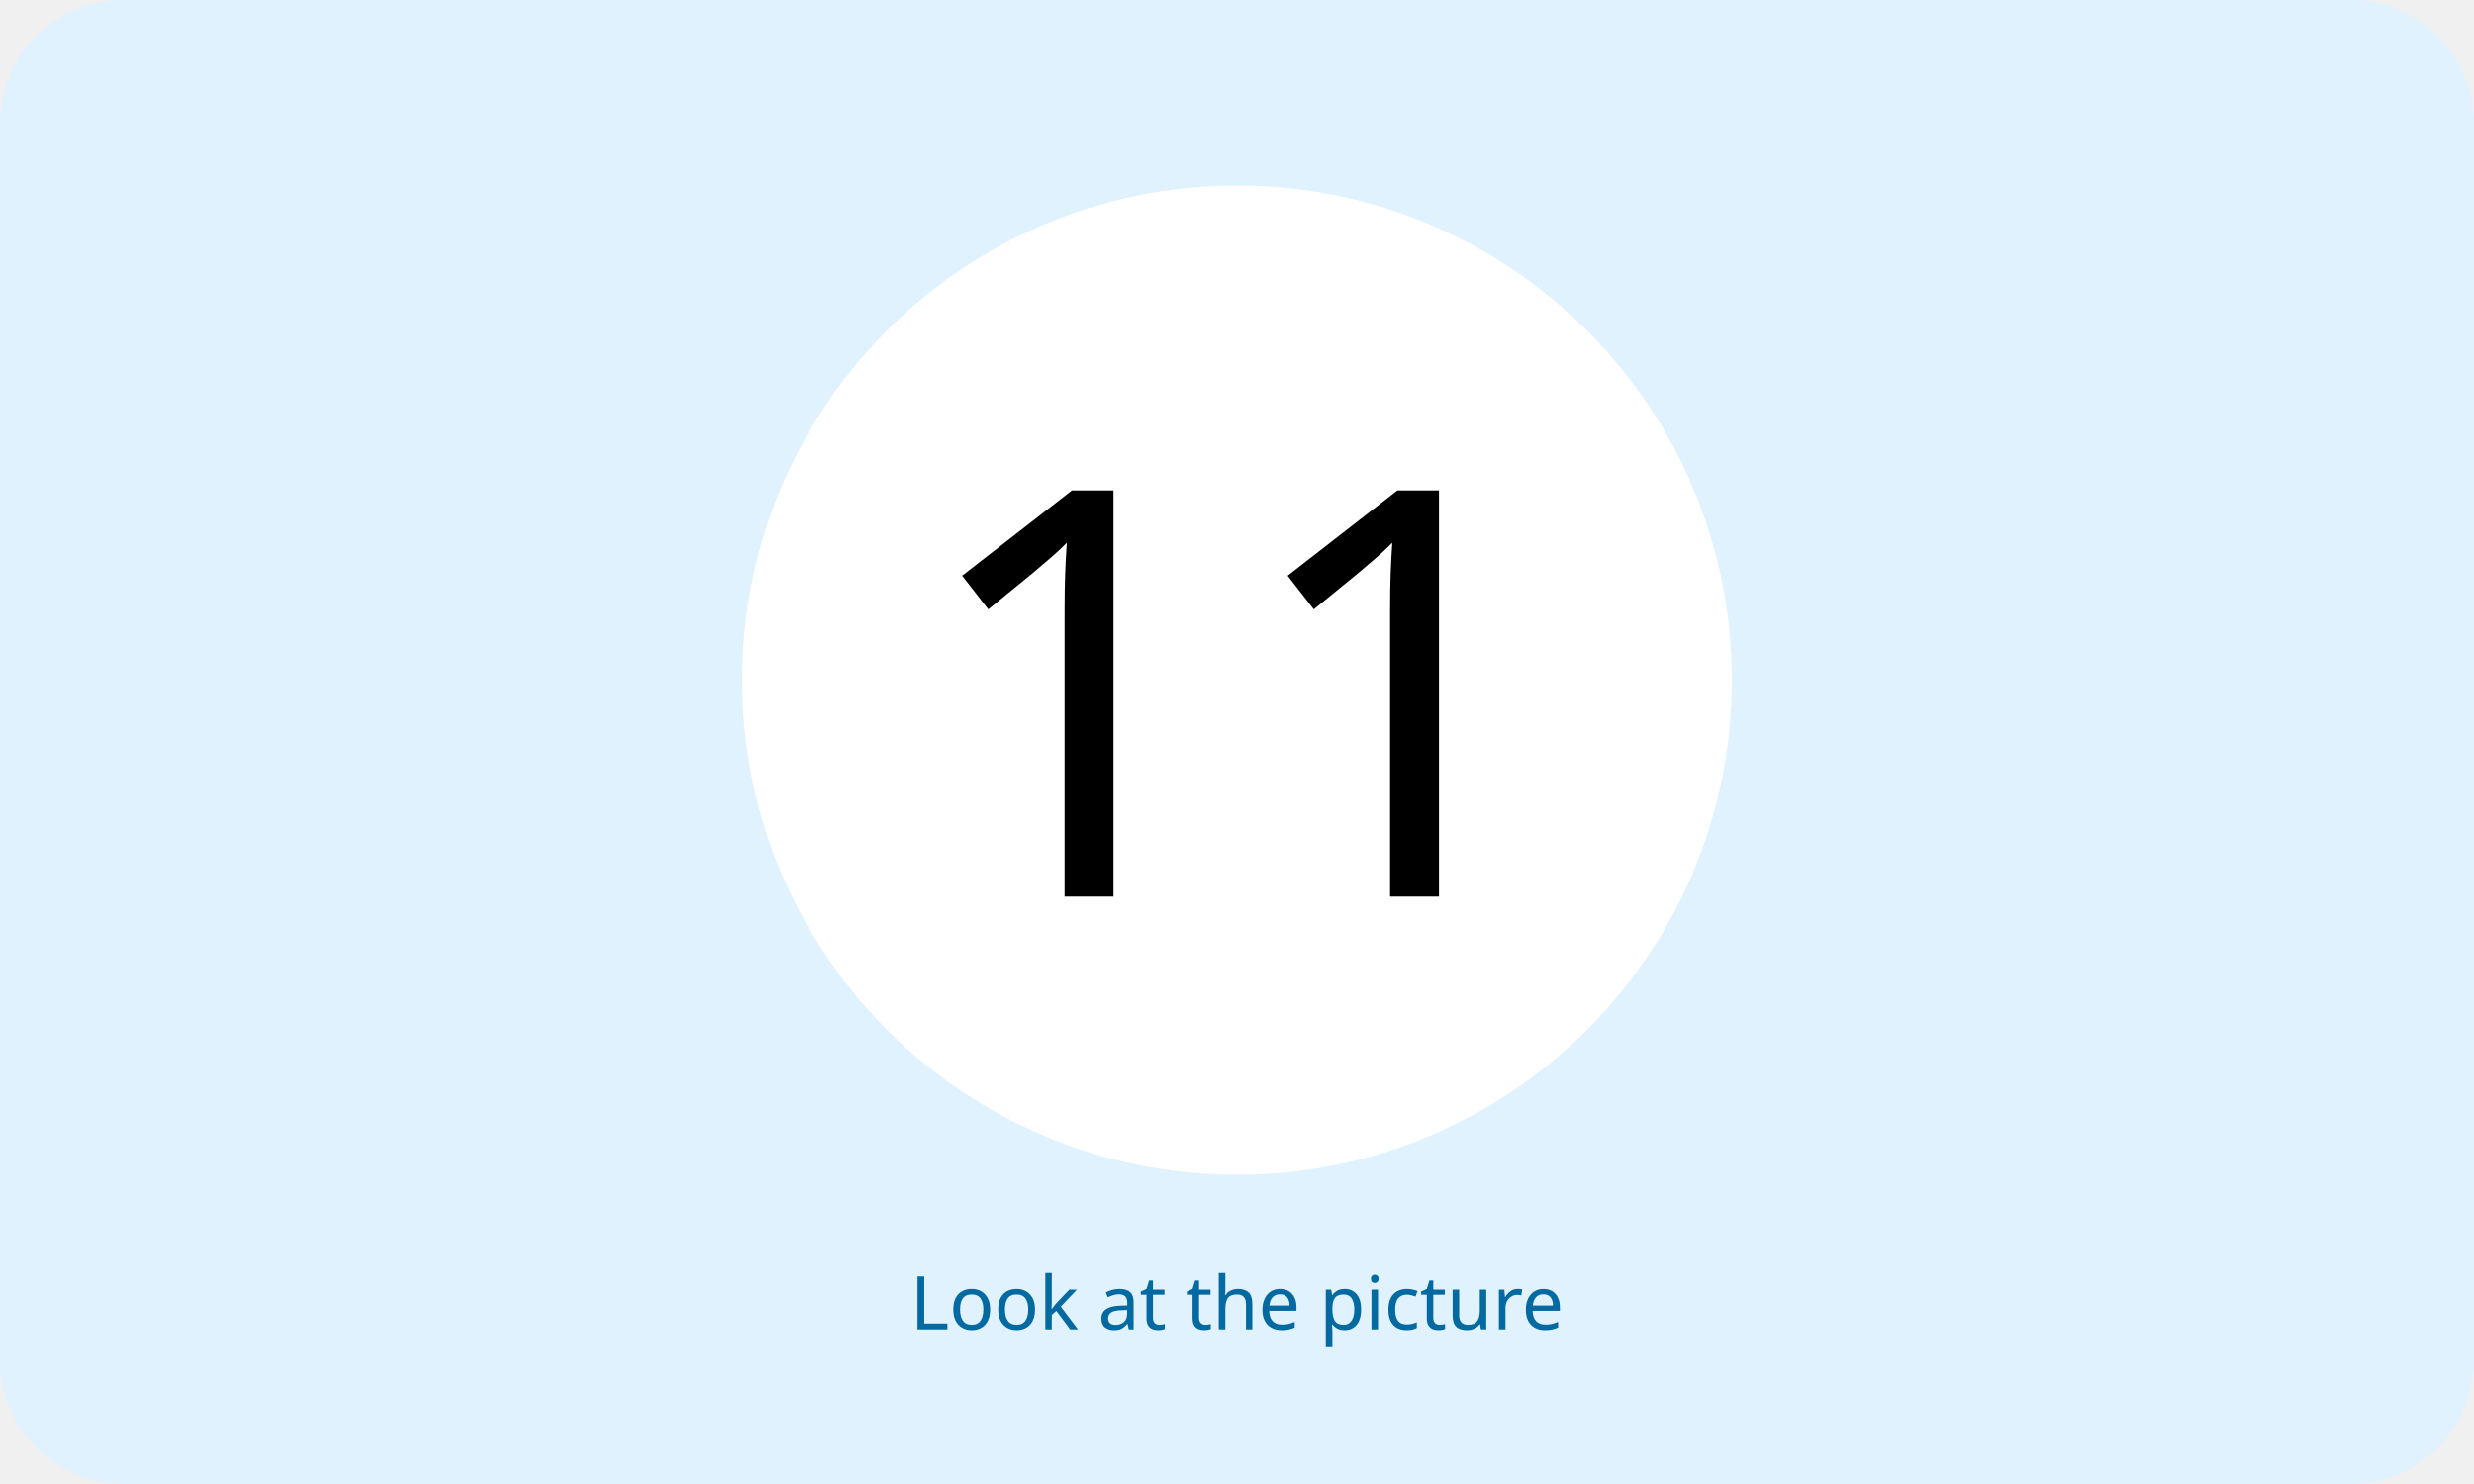
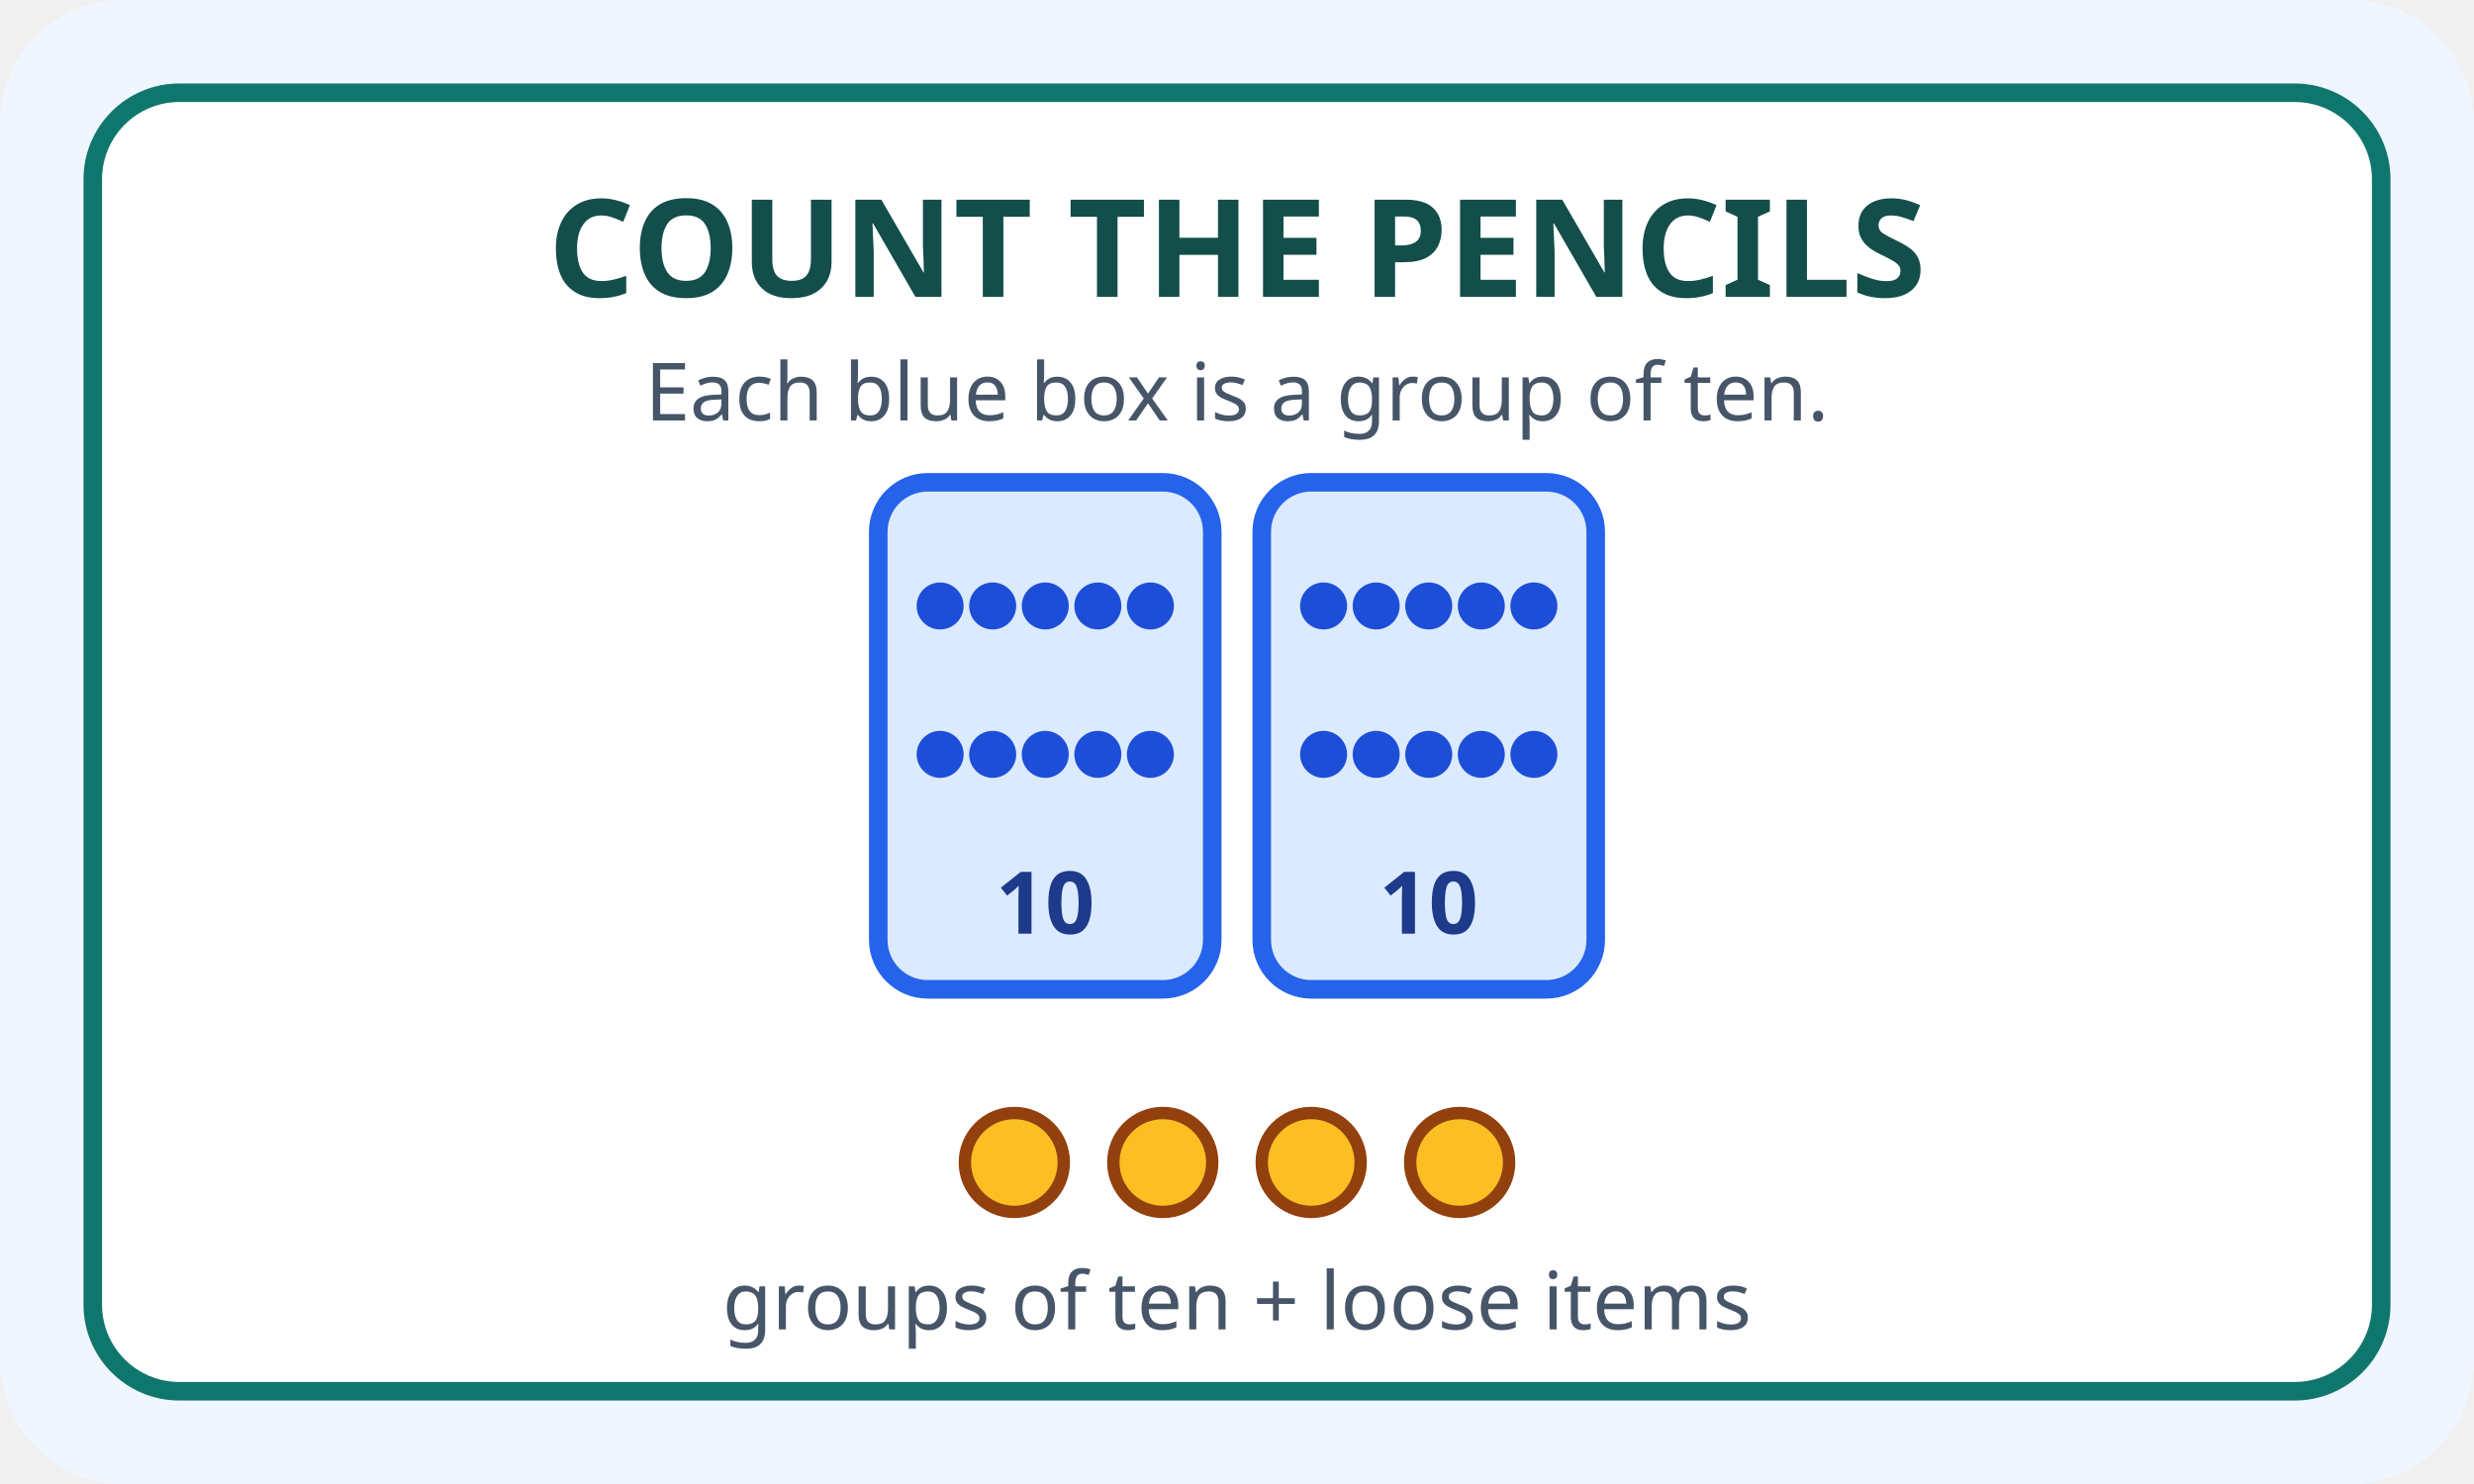
- <svg xmlns="http://www.w3.org/2000/svg" viewBox="0 0 400 240">
-   <rect width="400" height="240" rx="20" fill="#e0f2fe" />
-   <circle cx="200" cy="110" r="80" fill="white" />
-   <text x="200" y="145" font-size="92" text-anchor="middle" font-family="sans-serif">11</text>
-   <text x="200" y="215" text-anchor="middle" font-family="sans-serif" fill="#0369a1">Look at the picture</text>
+ <svg xmlns="http://www.w3.org/2000/svg" viewBox="0 0 400 240" role="img" aria-labelledby="title desc">
+   <rect width="400" height="240" rx="20" fill="#eff6ff" />
+   <rect x="15" y="15" width="370" height="210" rx="14" fill="#fff" stroke="#0f766e" stroke-width="3" />
+   <text x="200" y="48" text-anchor="middle" font-family="sans-serif" font-size="22" font-weight="bold" fill="#134e4a">COUNT THE PENCILS</text>
+   <text x="200" y="68" text-anchor="middle" font-family="sans-serif" font-size="13" fill="#475569">Each blue box is a group of ten.</text>
+   <rect x="142" y="78" width="54" height="82" rx="8" fill="#dbeafe" stroke="#2563eb" stroke-width="3" />
+   <circle cx="152" cy="98" r="3.8" fill="#1d4ed8" />
+   <circle cx="160.5" cy="98" r="3.8" fill="#1d4ed8" />
+   <circle cx="169" cy="98" r="3.8" fill="#1d4ed8" />
+   <circle cx="177.5" cy="98" r="3.8" fill="#1d4ed8" />
+   <circle cx="186" cy="98" r="3.8" fill="#1d4ed8" />
+   <circle cx="152" cy="122" r="3.8" fill="#1d4ed8" />
+   <circle cx="160.5" cy="122" r="3.8" fill="#1d4ed8" />
+   <circle cx="169" cy="122" r="3.8" fill="#1d4ed8" />
+   <circle cx="177.5" cy="122" r="3.8" fill="#1d4ed8" />
+   <circle cx="186" cy="122" r="3.8" fill="#1d4ed8" />
+   <text x="169" y="151" text-anchor="middle" font-family="sans-serif" font-size="14" font-weight="bold" fill="#1e3a8a">10</text>
+   <rect x="204" y="78" width="54" height="82" rx="8" fill="#dbeafe" stroke="#2563eb" stroke-width="3" />
+   <circle cx="214" cy="98" r="3.8" fill="#1d4ed8" />
+   <circle cx="222.5" cy="98" r="3.8" fill="#1d4ed8" />
+   <circle cx="231" cy="98" r="3.8" fill="#1d4ed8" />
+   <circle cx="239.5" cy="98" r="3.8" fill="#1d4ed8" />
+   <circle cx="248" cy="98" r="3.8" fill="#1d4ed8" />
+   <circle cx="214" cy="122" r="3.8" fill="#1d4ed8" />
+   <circle cx="222.5" cy="122" r="3.8" fill="#1d4ed8" />
+   <circle cx="231" cy="122" r="3.8" fill="#1d4ed8" />
+   <circle cx="239.5" cy="122" r="3.8" fill="#1d4ed8" />
+   <circle cx="248" cy="122" r="3.8" fill="#1d4ed8" />
+   <text x="231" y="151" text-anchor="middle" font-family="sans-serif" font-size="14" font-weight="bold" fill="#1e3a8a">10</text>
+   <circle cx="164" cy="188" r="8" fill="#fbbf24" stroke="#92400e" stroke-width="2" />
+   <circle cx="188" cy="188" r="8" fill="#fbbf24" stroke="#92400e" stroke-width="2" />
+   <circle cx="212" cy="188" r="8" fill="#fbbf24" stroke="#92400e" stroke-width="2" />
+   <circle cx="236" cy="188" r="8" fill="#fbbf24" stroke="#92400e" stroke-width="2" />
+   <text x="200" y="215" text-anchor="middle" font-family="sans-serif" font-size="13" fill="#475569">groups of ten + loose items</text>
</svg>
